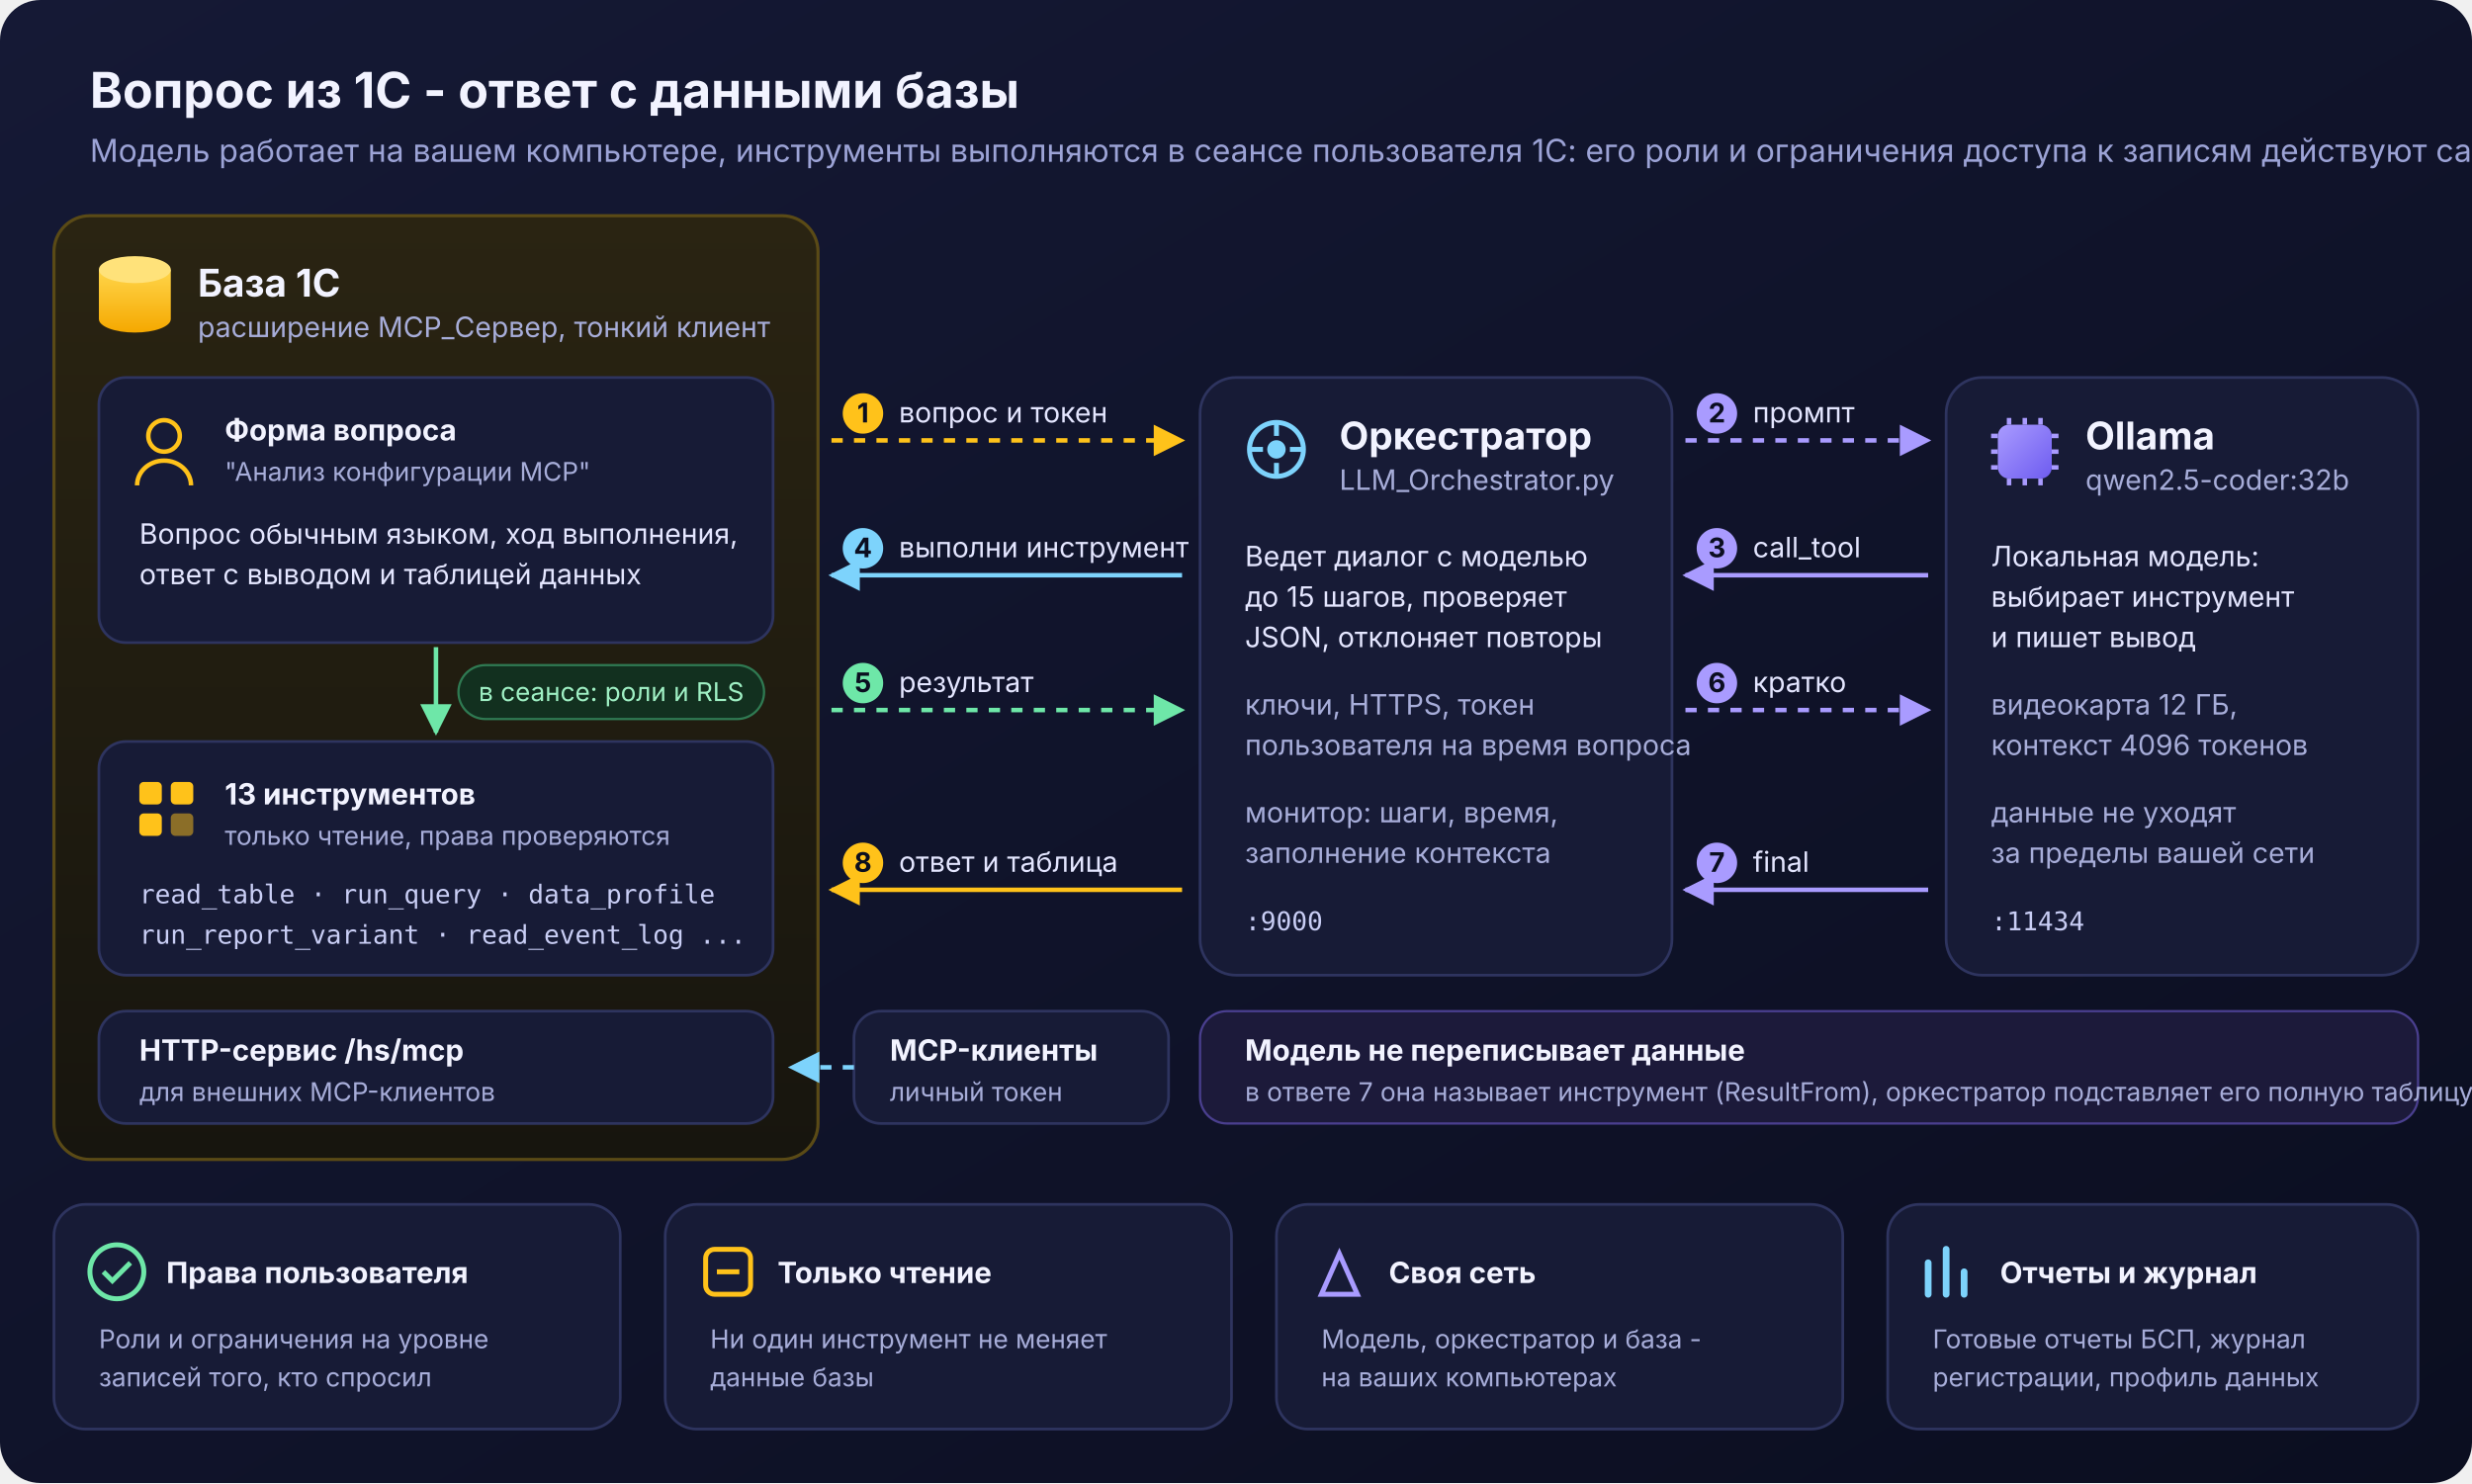
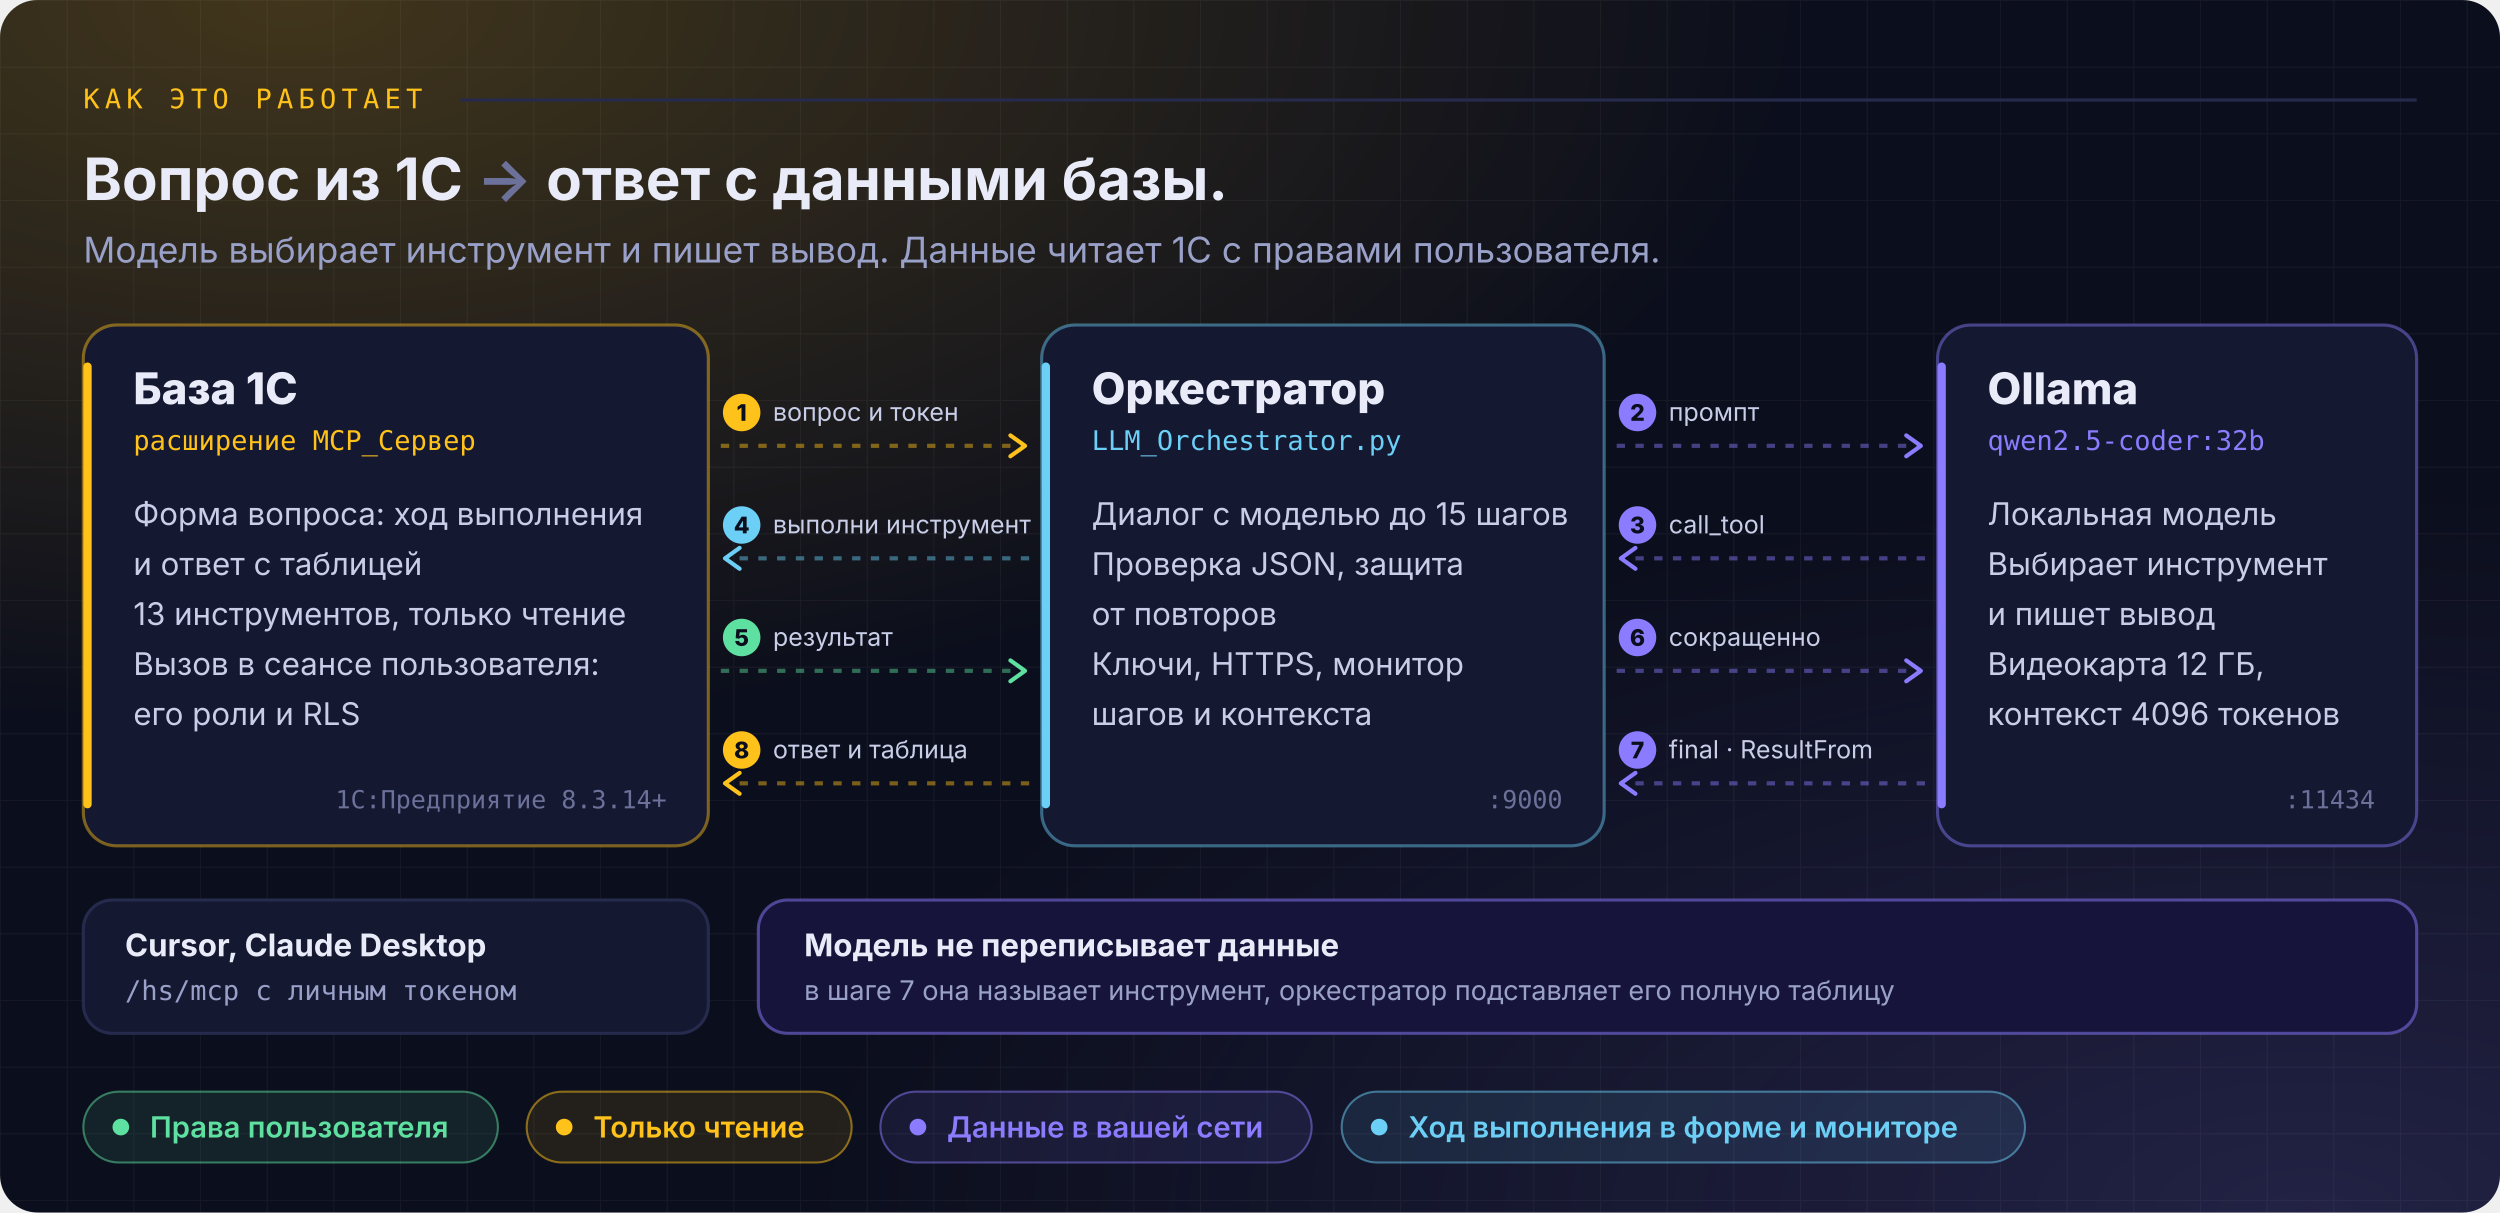
- <svg xmlns="http://www.w3.org/2000/svg" width="1100" height="660" viewBox="0 0 1100 660" role="img" aria-labelledby="t d">
+ <svg xmlns="http://www.w3.org/2000/svg" width="1200" height="582" viewBox="0 0 1200 582" role="img" aria-labelledby="t d">
  <defs>
-     <linearGradient id="bg" x1="0" y1="0" x2="1" y2="1">
-       <stop offset="0" stop-color="#151935" />
-       <stop offset="1" stop-color="#0B0E20" />
+     <pattern id="grid" width="32" height="32" patternUnits="userSpaceOnUse">
+       <path d="M 32 0 L 0 0 0 32" fill="none" stroke="#FFFFFF" stroke-opacity="0.045" stroke-width="1" />
+     </pattern>
+     <radialGradient id="glowY" cx="12%" cy="0%" r="60%">
+       <stop offset="0" stop-color="#FFC21A" stop-opacity="0.22" />
+       <stop offset="1" stop-color="#FFC21A" stop-opacity="0" />
+     </radialGradient>
+     <radialGradient id="glowV" cx="92%" cy="100%" r="60%">
+       <stop offset="0" stop-color="#8B7CFF" stop-opacity="0.18" />
+       <stop offset="1" stop-color="#8B7CFF" stop-opacity="0" />
+     </radialGradient>
+     <linearGradient id="brand" x1="0" y1="0" x2="1200" y2="0" gradientUnits="userSpaceOnUse">
+       <stop offset="0" stop-color="#FFC21A" />
+       <stop offset="1" stop-color="#8B7CFF" />
    </linearGradient>
-     <linearGradient id="db" x1="0" y1="0" x2="0" y2="1">
-       <stop offset="0" stop-color="#FFD54A" />
-       <stop offset="1" stop-color="#F5A800" />
-     </linearGradient>
-     <linearGradient id="panel1c" x1="0" y1="0" x2="0" y2="1">
-       <stop offset="0" stop-color="#2A2412" />
-       <stop offset="1" stop-color="#17150E" />
-     </linearGradient>
-     <linearGradient id="chip" x1="0" y1="0" x2="1" y2="1">
-       <stop offset="0" stop-color="#A99BFF" />
-       <stop offset="1" stop-color="#6E5CF0" />
-     </linearGradient>
-     <marker id="ay" viewBox="0 0 10 10" refX="9" refY="5" markerWidth="7" markerHeight="7" orient="auto-start-reverse">
-       <path d="M0 0 L10 5 L0 10 z" fill="#FFC21A" />
-     </marker>
-     <marker id="av" viewBox="0 0 10 10" refX="9" refY="5" markerWidth="7" markerHeight="7" orient="auto-start-reverse">
-       <path d="M0 0 L10 5 L0 10 z" fill="#A99BFF" />
-     </marker>
-     <marker id="ac" viewBox="0 0 10 10" refX="9" refY="5" markerWidth="7" markerHeight="7" orient="auto-start-reverse">
-       <path d="M0 0 L10 5 L0 10 z" fill="#7DD3FC" />
-     </marker>
-     <marker id="ag" viewBox="0 0 10 10" refX="9" refY="5" markerWidth="7" markerHeight="7" orient="auto-start-reverse">
-       <path d="M0 0 L10 5 L0 10 z" fill="#6EE7A8" />
-     </marker>
  </defs>
-   <style>
-     text { font-family: 'Segoe UI', 'Inter', 'Helvetica Neue', Arial, sans-serif; }
-     .h1 { font-size: 22px; font-weight: 700; fill: #F2F3FF; }
-     .sub { font-size: 14px; fill: #9CA3D6; }
-     .ct { font-size: 17px; font-weight: 700; fill: #F2F3FF; }
-     .cs { font-size: 12.5px; fill: #A7ADD9; }
-     .lbl { font-size: 12.5px; fill: #E4E6FF; }
-     .num { font-size: 12px; font-weight: 700; fill: #0B0E20; }
-     .mono { font-family: 'Cascadia Mono', Consolas, 'DejaVu Sans Mono', monospace; font-size: 11.5px; fill: #C9CEF5; }
-     .bt { font-size: 13px; font-weight: 700; fill: #F2F3FF; }
-     .bs { font-size: 11.5px; fill: #A7ADD9; }
-     .card { fill: #171B36; stroke: #2E345F; stroke-width: 1.2; }
-     .flow { stroke-width: 2; fill: none; }
-     .dash { stroke-dasharray: 5 5; animation: run 1.2s linear infinite; }
-     @keyframes run { to { stroke-dashoffset: -20; } }
-     @media (prefers-reduced-motion: reduce) { .dash { animation: none; } }
-   </style>
-   <rect width="1100" height="660" rx="18" fill="url(#bg)" />
-   <text x="40" y="48" class="h1">Вопрос из 1С - ответ с данными базы</text>
-   <text x="40" y="72" class="sub">Модель работает на вашем компьютере, инструменты выполняются в сеансе пользователя 1С: его роли и ограничения доступа к записям действуют сами</text>
-   <rect x="24" y="96" width="340" height="420" rx="16" fill="url(#panel1c)" stroke="#5A4A16" stroke-width="1.4" />
-   <g transform="translate(44 112)">
-     <path d="M0 8 v22 a16 6 0 0 0 32 0 v-22" fill="url(#db)" />
-     <ellipse cx="16" cy="8" rx="16" ry="6" fill="#FFE27A" />
-   </g>
-   <text x="88" y="132" class="ct">База 1С</text>
-   <text x="88" y="150" class="cs">расширение MCP_Сервер, тонкий клиент</text>
-   <rect x="44" y="168" width="300" height="118" rx="12" class="card" />
-   <g transform="translate(62 186)" fill="none" stroke="#FFC21A" stroke-width="2">
-     <circle cx="11" cy="8" r="7" />
-     <path d="M-1 30 a12 11 0 0 1 24 0" />
-   </g>
-   <text x="100" y="196" class="bt">Форма вопроса</text>
-   <text x="100" y="214" class="bs">"Анализ конфигурации MCP"</text>
-   <text x="62" y="242" class="lbl">Вопрос обычным языком, ход выполнения,</text>
-   <text x="62" y="260" class="lbl">ответ с выводом и таблицей данных</text>
-   <rect x="44" y="330" width="300" height="104" rx="12" class="card" />
-   <g transform="translate(62 348)" fill="#FFC21A">
-     <rect width="10" height="10" rx="2" />
-     <rect x="14" width="10" height="10" rx="2" />
-     <rect y="14" width="10" height="10" rx="2" />
-     <rect x="14" y="14" width="10" height="10" rx="2" opacity="0.5" />
-   </g>
-   <text x="100" y="358" class="bt">13 инструментов</text>
-   <text x="100" y="376" class="bs">только чтение, права проверяются</text>
-   <text x="62" y="402" class="mono">read_table · run_query · data_profile</text>
-   <text x="62" y="420" class="mono">run_report_variant · read_event_log ...</text>
-   <path d="M194 288 V326" class="flow" stroke="#6EE7A8" marker-end="url(#ag)" />
-   <rect x="204" y="296" width="136" height="24" rx="12" fill="#12301F" stroke="#2F7A52" />
-   <text x="272" y="312" text-anchor="middle" class="bs" style="fill:#9FF0C4">в сеансе: роли и RLS</text>
-   <rect x="44" y="450" width="300" height="50" rx="12" class="card" />
-   <text x="62" y="472" class="bt">HTTP-сервис /hs/mcp</text>
-   <text x="62" y="490" class="bs">для внешних MCP-клиентов</text>
-   <rect x="534" y="168" width="210" height="266" rx="16" class="card" stroke="#3B4277" />
-   <g transform="translate(554 186)" fill="none" stroke="#7DD3FC" stroke-width="2.2">
-     <circle cx="14" cy="14" r="12" />
-     <path d="M14 2 V8 M14 20 V26 M2 14 H8 M20 14 H26" />
-     <circle cx="14" cy="14" r="3" fill="#7DD3FC" />
-   </g>
-   <text x="596" y="200" class="ct">Оркестратор</text>
-   <text x="596" y="218" class="cs">LLM_Orchestrator.py</text>
-   <text x="554" y="252" class="lbl">Ведет диалог с моделью</text>
-   <text x="554" y="270" class="lbl">до 15 шагов, проверяет</text>
-   <text x="554" y="288" class="lbl">JSON, отклоняет повторы</text>
-   <text x="554" y="318" class="cs">ключи, HTTPS, токен</text>
-   <text x="554" y="336" class="cs">пользователя на время вопроса</text>
-   <text x="554" y="366" class="cs">монитор: шаги, время,</text>
-   <text x="554" y="384" class="cs">заполнение контекста</text>
-   <text x="554" y="414" class="mono">:9000</text>
-   <rect x="866" y="168" width="210" height="266" rx="16" class="card" stroke="#4A3F8F" />
-   <g transform="translate(886 186)">
-     <rect x="3" y="3" width="24" height="24" rx="5" fill="url(#chip)" />
-     <path d="M8 0 V3 M15 0 V3 M22 0 V3 M8 27 V30 M15 27 V30 M22 27 V30 M0 8 H3 M0 15 H3 M0 22 H3 M27 8 H30 M27 15 H30 M27 22 H30" stroke="#A99BFF" stroke-width="2" />
-   </g>
-   <text x="928" y="200" class="ct">Ollama</text>
-   <text x="928" y="218" class="cs">qwen2.5-coder:32b</text>
-   <text x="886" y="252" class="lbl">Локальная модель:</text>
-   <text x="886" y="270" class="lbl">выбирает инструмент</text>
-   <text x="886" y="288" class="lbl">и пишет вывод</text>
-   <text x="886" y="318" class="cs">видеокарта 12 ГБ,</text>
-   <text x="886" y="336" class="cs">контекст 4096 токенов</text>
-   <text x="886" y="366" class="cs">данные не уходят</text>
-   <text x="886" y="384" class="cs">за пределы вашей сети</text>
-   <text x="886" y="414" class="mono">:11434</text>
-   <g>
-     <path d="M370 196 H526" class="flow dash" stroke="#FFC21A" marker-end="url(#ay)" />
-     <circle cx="384" cy="184" r="9" fill="#FFC21A" />
-     <text x="384" y="188" text-anchor="middle" class="num">1</text>
-     <text x="400" y="188" class="lbl">вопрос и токен</text>
-     <path d="M526 256 H370" class="flow" stroke="#7DD3FC" marker-end="url(#ac)" />
-     <circle cx="384" cy="244" r="9" fill="#7DD3FC" />
-     <text x="384" y="248" text-anchor="middle" class="num">4</text>
-     <text x="400" y="248" class="lbl">выполни инструмент</text>
-     <path d="M370 316 H526" class="flow dash" stroke="#6EE7A8" marker-end="url(#ag)" />
-     <circle cx="384" cy="304" r="9" fill="#6EE7A8" />
-     <text x="384" y="308" text-anchor="middle" class="num">5</text>
-     <text x="400" y="308" class="lbl">результат</text>
-     <path d="M526 396 H370" class="flow" stroke="#FFC21A" marker-end="url(#ay)" />
-     <circle cx="384" cy="384" r="9" fill="#FFC21A" />
-     <text x="384" y="388" text-anchor="middle" class="num">8</text>
-     <text x="400" y="388" class="lbl">ответ и таблица</text>
-   </g>
-   <g>
-     <path d="M750 196 H858" class="flow dash" stroke="#A99BFF" marker-end="url(#av)" />
-     <circle cx="764" cy="184" r="9" fill="#A99BFF" />
-     <text x="764" y="188" text-anchor="middle" class="num">2</text>
-     <text x="780" y="188" class="lbl">промпт</text>
-     <path d="M858 256 H750" class="flow" stroke="#A99BFF" marker-end="url(#av)" />
-     <circle cx="764" cy="244" r="9" fill="#A99BFF" />
-     <text x="764" y="248" text-anchor="middle" class="num">3</text>
-     <text x="780" y="248" class="lbl">call_tool</text>
-     <path d="M750 316 H858" class="flow dash" stroke="#A99BFF" marker-end="url(#av)" />
-     <circle cx="764" cy="304" r="9" fill="#A99BFF" />
-     <text x="764" y="308" text-anchor="middle" class="num">6</text>
-     <text x="780" y="308" class="lbl">кратко</text>
-     <path d="M858 396 H750" class="flow" stroke="#A99BFF" marker-end="url(#av)" />
-     <circle cx="764" cy="384" r="9" fill="#A99BFF" />
-     <text x="764" y="388" text-anchor="middle" class="num">7</text>
-     <text x="780" y="388" class="lbl">final</text>
-   </g>
-   <rect x="534" y="450" width="542" height="50" rx="12" fill="#1C1A3A" stroke="#4A3F8F" />
-   <text x="554" y="472" class="bt">Модель не переписывает данные</text>
-   <text x="554" y="490" class="bs">в ответе 7 она называет инструмент (ResultFrom), оркестратор подставляет его полную таблицу</text>
-   <rect x="380" y="450" width="140" height="50" rx="12" class="card" />
-   <text x="396" y="472" class="bt">MCP-клиенты</text>
-   <text x="396" y="490" class="bs">личный токен</text>
-   <path d="M380 475 H352" class="flow dash" stroke="#7DD3FC" marker-end="url(#ac)" />
-   <g transform="translate(24 536)">
-     <rect width="252" height="100" rx="14" class="card" />
-     <circle cx="28" cy="30" r="12" fill="none" stroke="#6EE7A8" stroke-width="2.2" />
-     <path d="M22 30 l4 4 l8 -8" stroke="#6EE7A8" stroke-width="2.2" fill="none" />
-     <text x="50" y="35" class="bt">Права пользователя</text>
-     <text x="20" y="64" class="bs">Роли и ограничения на уровне</text>
-     <text x="20" y="81" class="bs">записей того, кто спросил</text>
-     <g transform="translate(272 0)">
-       <rect width="252" height="100" rx="14" class="card" />
-       <rect x="18" y="20" width="20" height="20" rx="4" fill="none" stroke="#FFC21A" stroke-width="2.2" />
-       <path d="M23 30 H33" stroke="#FFC21A" stroke-width="2.2" />
-       <text x="50" y="35" class="bt">Только чтение</text>
-       <text x="20" y="64" class="bs">Ни один инструмент не меняет</text>
-       <text x="20" y="81" class="bs">данные базы</text>
-     </g>
-     <g transform="translate(544 0)">
-       <rect width="252" height="100" rx="14" class="card" />
-       <path d="M20 40 L28 22 L36 40 Z" fill="none" stroke="#A99BFF" stroke-width="2.2" />
-       <text x="50" y="35" class="bt">Своя сеть</text>
-       <text x="20" y="64" class="bs">Модель, оркестратор и база -</text>
-       <text x="20" y="81" class="bs">на ваших компьютерах</text>
-     </g>
-     <g transform="translate(816 0)">
-       <rect width="236" height="100" rx="14" class="card" />
-       <path d="M18 40 V26 M26 40 V20 M34 40 V30" stroke="#7DD3FC" stroke-width="3" stroke-linecap="round" />
-       <text x="50" y="35" class="bt">Отчеты и журнал</text>
-       <text x="20" y="64" class="bs">Готовые отчеты БСП, журнал</text>
-       <text x="20" y="81" class="bs">регистрации, профиль данных</text>
-     </g>
-   </g>
+   <rect width="1200" height="582" rx="18" fill="#0B0E1C" />
+   <rect width="1200" height="582" rx="18" fill="url(#grid)" />
+   <rect width="1200" height="582" rx="18" fill="url(#glowY)" />
+   <rect width="1200" height="582" rx="18" fill="url(#glowV)" />
+   <text x="40" y="52" font-family="'JetBrains Mono', Consolas, 'DejaVu Sans Mono', monospace" font-size="13" fill="#FFC21A" letter-spacing="2.5">КАК ЭТО РАБОТАЕТ</text>
+   <path d="M221 48 H1160" stroke="#262B4E" stroke-width="1.5" />
+   <text x="40" y="96" font-family="Inter, 'Segoe UI', Arial, Helvetica, sans-serif" font-size="28" fill="#E9ECF8" font-weight="700">Вопрос из 1С <tspan fill="#6B7199">→</tspan> ответ с данными базы.</text>
+   <text x="40" y="126" font-family="Inter, 'Segoe UI', Arial, Helvetica, sans-serif" font-size="17" fill="#9AA1C9">Модель выбирает инструмент и пишет вывод. Данные читает 1С с правами пользователя.</text>
+   <rect x="40" y="156" width="300" height="250" rx="16" fill="#141831" stroke="#FFC21A" stroke-opacity="0.45" stroke-width="1.5" />
+   <rect x="40" y="174" width="4" height="214" rx="2" fill="#FFC21A" />
+   <text x="64" y="194" font-family="Inter, 'Segoe UI', Arial, Helvetica, sans-serif" font-size="21" fill="#E9ECF8" font-weight="800">База 1С</text>
+   <text x="64" y="216" font-family="'JetBrains Mono', Consolas, 'DejaVu Sans Mono', monospace" font-size="13" fill="#FFC21A">расширение MCP_Сервер</text>
+   <text x="64" y="252" font-family="Inter, 'Segoe UI', Arial, Helvetica, sans-serif" font-size="15" fill="#C9CEE8">Форма вопроса: ход выполнения</text>
+   <text x="64" y="276" font-family="Inter, 'Segoe UI', Arial, Helvetica, sans-serif" font-size="15" fill="#C9CEE8">и ответ с таблицей</text>
+   <text x="64" y="300" font-family="Inter, 'Segoe UI', Arial, Helvetica, sans-serif" font-size="15" fill="#C9CEE8">13 инструментов, только чтение</text>
+   <text x="64" y="324" font-family="Inter, 'Segoe UI', Arial, Helvetica, sans-serif" font-size="15" fill="#C9CEE8">Вызов в сеансе пользователя:</text>
+   <text x="64" y="348" font-family="Inter, 'Segoe UI', Arial, Helvetica, sans-serif" font-size="15" fill="#C9CEE8">его роли и RLS</text>
+   <text x="320" y="388" font-family="'JetBrains Mono', Consolas, 'DejaVu Sans Mono', monospace" font-size="12" fill="#6B7199" text-anchor="end">1С:Предприятие 8.3.14+</text>
+   <rect x="500" y="156" width="270" height="250" rx="16" fill="#141831" stroke="#6CCFF6" stroke-opacity="0.45" stroke-width="1.5" />
+   <rect x="500" y="174" width="4" height="214" rx="2" fill="#6CCFF6" />
+   <text x="524" y="194" font-family="Inter, 'Segoe UI', Arial, Helvetica, sans-serif" font-size="21" fill="#E9ECF8" font-weight="800">Оркестратор</text>
+   <text x="524" y="216" font-family="'JetBrains Mono', Consolas, 'DejaVu Sans Mono', monospace" font-size="13" fill="#6CCFF6">LLM_Orchestrator.py</text>
+   <text x="524" y="252" font-family="Inter, 'Segoe UI', Arial, Helvetica, sans-serif" font-size="15" fill="#C9CEE8">Диалог с моделью до 15 шагов</text>
+   <text x="524" y="276" font-family="Inter, 'Segoe UI', Arial, Helvetica, sans-serif" font-size="15" fill="#C9CEE8">Проверка JSON, защита</text>
+   <text x="524" y="300" font-family="Inter, 'Segoe UI', Arial, Helvetica, sans-serif" font-size="15" fill="#C9CEE8">от повторов</text>
+   <text x="524" y="324" font-family="Inter, 'Segoe UI', Arial, Helvetica, sans-serif" font-size="15" fill="#C9CEE8">Ключи, HTTPS, монитор</text>
+   <text x="524" y="348" font-family="Inter, 'Segoe UI', Arial, Helvetica, sans-serif" font-size="15" fill="#C9CEE8">шагов и контекста</text>
+   <text x="750" y="388" font-family="'JetBrains Mono', Consolas, 'DejaVu Sans Mono', monospace" font-size="12" fill="#6B7199" text-anchor="end">:9000</text>
+   <rect x="930" y="156" width="230" height="250" rx="16" fill="#141831" stroke="#8B7CFF" stroke-opacity="0.45" stroke-width="1.5" />
+   <rect x="930" y="174" width="4" height="214" rx="2" fill="#8B7CFF" />
+   <text x="954" y="194" font-family="Inter, 'Segoe UI', Arial, Helvetica, sans-serif" font-size="21" fill="#E9ECF8" font-weight="800">Ollama</text>
+   <text x="954" y="216" font-family="'JetBrains Mono', Consolas, 'DejaVu Sans Mono', monospace" font-size="13" fill="#8B7CFF">qwen2.5-coder:32b</text>
+   <text x="954" y="252" font-family="Inter, 'Segoe UI', Arial, Helvetica, sans-serif" font-size="15" fill="#C9CEE8">Локальная модель</text>
+   <text x="954" y="276" font-family="Inter, 'Segoe UI', Arial, Helvetica, sans-serif" font-size="15" fill="#C9CEE8">Выбирает инструмент</text>
+   <text x="954" y="300" font-family="Inter, 'Segoe UI', Arial, Helvetica, sans-serif" font-size="15" fill="#C9CEE8">и пишет вывод</text>
+   <text x="954" y="324" font-family="Inter, 'Segoe UI', Arial, Helvetica, sans-serif" font-size="15" fill="#C9CEE8">Видеокарта 12 ГБ,</text>
+   <text x="954" y="348" font-family="Inter, 'Segoe UI', Arial, Helvetica, sans-serif" font-size="15" fill="#C9CEE8">контекст 4096 токенов</text>
+   <text x="1140" y="388" font-family="'JetBrains Mono', Consolas, 'DejaVu Sans Mono', monospace" font-size="12" fill="#6B7199" text-anchor="end">:11434</text>
+   <path id="arr0" d="M346 214 H492" stroke="#FFC21A" stroke-opacity="0.45" stroke-width="2" stroke-dasharray="4 5" />
+   <path d="M485 209 L492 214 L485 219" fill="none" stroke="#FFC21A" stroke-width="2" stroke-linecap="round" stroke-linejoin="round" />
+   <circle cx="356" cy="198" r="9" fill="#FFC21A" />
+   <text x="356" y="202" font-family="Inter, 'Segoe UI', Arial, Helvetica, sans-serif" font-size="11" fill="#0B0E1C" font-weight="800" text-anchor="middle">1</text>
+   <text x="371" y="202" font-family="Inter, 'Segoe UI', Arial, Helvetica, sans-serif" font-size="12" fill="#C9CEE8">вопрос и токен</text>
+   <circle r="4" fill="#FFC21A" opacity="0">
+     <animateMotion dur="7.2s" begin="0.0s" repeatCount="indefinite" keyPoints="0;1;1" keyTimes="0;0.11;1" calcMode="linear">
+       <mpath href="#arr0" />
+     </animateMotion>
+     <animate attributeName="opacity" values="0;1;0;0" keyTimes="0;0.02;0.11;1" dur="7.2s" begin="0.0s" repeatCount="indefinite" />
+   </circle>
+   <path id="arr1" d="M776 214 H922" stroke="#8B7CFF" stroke-opacity="0.45" stroke-width="2" stroke-dasharray="4 5" />
+   <path d="M915 209 L922 214 L915 219" fill="none" stroke="#8B7CFF" stroke-width="2" stroke-linecap="round" stroke-linejoin="round" />
+   <circle cx="786" cy="198" r="9" fill="#8B7CFF" />
+   <text x="786" y="202" font-family="Inter, 'Segoe UI', Arial, Helvetica, sans-serif" font-size="11" fill="#0B0E1C" font-weight="800" text-anchor="middle">2</text>
+   <text x="801" y="202" font-family="Inter, 'Segoe UI', Arial, Helvetica, sans-serif" font-size="12" fill="#C9CEE8">промпт</text>
+   <circle r="4" fill="#8B7CFF" opacity="0">
+     <animateMotion dur="7.2s" begin="0.9s" repeatCount="indefinite" keyPoints="0;1;1" keyTimes="0;0.11;1" calcMode="linear">
+       <mpath href="#arr1" />
+     </animateMotion>
+     <animate attributeName="opacity" values="0;1;0;0" keyTimes="0;0.02;0.11;1" dur="7.2s" begin="0.9s" repeatCount="indefinite" />
+   </circle>
+   <path id="arr2" d="M924 268 H778" stroke="#8B7CFF" stroke-opacity="0.45" stroke-width="2" stroke-dasharray="4 5" />
+   <path d="M785 263 L778 268 L785 273" fill="none" stroke="#8B7CFF" stroke-width="2" stroke-linecap="round" stroke-linejoin="round" />
+   <circle cx="786" cy="252" r="9" fill="#8B7CFF" />
+   <text x="786" y="256" font-family="Inter, 'Segoe UI', Arial, Helvetica, sans-serif" font-size="11" fill="#0B0E1C" font-weight="800" text-anchor="middle">3</text>
+   <text x="801" y="256" font-family="Inter, 'Segoe UI', Arial, Helvetica, sans-serif" font-size="12" fill="#C9CEE8">call_tool</text>
+   <circle r="4" fill="#8B7CFF" opacity="0">
+     <animateMotion dur="7.2s" begin="1.8s" repeatCount="indefinite" keyPoints="0;1;1" keyTimes="0;0.11;1" calcMode="linear">
+       <mpath href="#arr2" />
+     </animateMotion>
+     <animate attributeName="opacity" values="0;1;0;0" keyTimes="0;0.02;0.11;1" dur="7.2s" begin="1.8s" repeatCount="indefinite" />
+   </circle>
+   <path id="arr3" d="M494 268 H348" stroke="#6CCFF6" stroke-opacity="0.45" stroke-width="2" stroke-dasharray="4 5" />
+   <path d="M355 263 L348 268 L355 273" fill="none" stroke="#6CCFF6" stroke-width="2" stroke-linecap="round" stroke-linejoin="round" />
+   <circle cx="356" cy="252" r="9" fill="#6CCFF6" />
+   <text x="356" y="256" font-family="Inter, 'Segoe UI', Arial, Helvetica, sans-serif" font-size="11" fill="#0B0E1C" font-weight="800" text-anchor="middle">4</text>
+   <text x="371" y="256" font-family="Inter, 'Segoe UI', Arial, Helvetica, sans-serif" font-size="12" fill="#C9CEE8">выполни инструмент</text>
+   <circle r="4" fill="#6CCFF6" opacity="0">
+     <animateMotion dur="7.2s" begin="2.7s" repeatCount="indefinite" keyPoints="0;1;1" keyTimes="0;0.11;1" calcMode="linear">
+       <mpath href="#arr3" />
+     </animateMotion>
+     <animate attributeName="opacity" values="0;1;0;0" keyTimes="0;0.02;0.11;1" dur="7.2s" begin="2.7s" repeatCount="indefinite" />
+   </circle>
+   <path id="arr4" d="M346 322 H492" stroke="#5EE0A0" stroke-opacity="0.45" stroke-width="2" stroke-dasharray="4 5" />
+   <path d="M485 317 L492 322 L485 327" fill="none" stroke="#5EE0A0" stroke-width="2" stroke-linecap="round" stroke-linejoin="round" />
+   <circle cx="356" cy="306" r="9" fill="#5EE0A0" />
+   <text x="356" y="310" font-family="Inter, 'Segoe UI', Arial, Helvetica, sans-serif" font-size="11" fill="#0B0E1C" font-weight="800" text-anchor="middle">5</text>
+   <text x="371" y="310" font-family="Inter, 'Segoe UI', Arial, Helvetica, sans-serif" font-size="12" fill="#C9CEE8">результат</text>
+   <circle r="4" fill="#5EE0A0" opacity="0">
+     <animateMotion dur="7.2s" begin="3.6s" repeatCount="indefinite" keyPoints="0;1;1" keyTimes="0;0.11;1" calcMode="linear">
+       <mpath href="#arr4" />
+     </animateMotion>
+     <animate attributeName="opacity" values="0;1;0;0" keyTimes="0;0.02;0.11;1" dur="7.2s" begin="3.6s" repeatCount="indefinite" />
+   </circle>
+   <path id="arr5" d="M776 322 H922" stroke="#8B7CFF" stroke-opacity="0.45" stroke-width="2" stroke-dasharray="4 5" />
+   <path d="M915 317 L922 322 L915 327" fill="none" stroke="#8B7CFF" stroke-width="2" stroke-linecap="round" stroke-linejoin="round" />
+   <circle cx="786" cy="306" r="9" fill="#8B7CFF" />
+   <text x="786" y="310" font-family="Inter, 'Segoe UI', Arial, Helvetica, sans-serif" font-size="11" fill="#0B0E1C" font-weight="800" text-anchor="middle">6</text>
+   <text x="801" y="310" font-family="Inter, 'Segoe UI', Arial, Helvetica, sans-serif" font-size="12" fill="#C9CEE8">сокращенно</text>
+   <circle r="4" fill="#8B7CFF" opacity="0">
+     <animateMotion dur="7.2s" begin="4.5s" repeatCount="indefinite" keyPoints="0;1;1" keyTimes="0;0.11;1" calcMode="linear">
+       <mpath href="#arr5" />
+     </animateMotion>
+     <animate attributeName="opacity" values="0;1;0;0" keyTimes="0;0.02;0.11;1" dur="7.2s" begin="4.5s" repeatCount="indefinite" />
+   </circle>
+   <path id="arr6" d="M924 376 H778" stroke="#8B7CFF" stroke-opacity="0.45" stroke-width="2" stroke-dasharray="4 5" />
+   <path d="M785 371 L778 376 L785 381" fill="none" stroke="#8B7CFF" stroke-width="2" stroke-linecap="round" stroke-linejoin="round" />
+   <circle cx="786" cy="360" r="9" fill="#8B7CFF" />
+   <text x="786" y="364" font-family="Inter, 'Segoe UI', Arial, Helvetica, sans-serif" font-size="11" fill="#0B0E1C" font-weight="800" text-anchor="middle">7</text>
+   <text x="801" y="364" font-family="Inter, 'Segoe UI', Arial, Helvetica, sans-serif" font-size="12" fill="#C9CEE8">final · ResultFrom</text>
+   <circle r="4" fill="#8B7CFF" opacity="0">
+     <animateMotion dur="7.2s" begin="5.4s" repeatCount="indefinite" keyPoints="0;1;1" keyTimes="0;0.11;1" calcMode="linear">
+       <mpath href="#arr6" />
+     </animateMotion>
+     <animate attributeName="opacity" values="0;1;0;0" keyTimes="0;0.02;0.11;1" dur="7.2s" begin="5.4s" repeatCount="indefinite" />
+   </circle>
+   <path id="arr7" d="M494 376 H348" stroke="#FFC21A" stroke-opacity="0.45" stroke-width="2" stroke-dasharray="4 5" />
+   <path d="M355 371 L348 376 L355 381" fill="none" stroke="#FFC21A" stroke-width="2" stroke-linecap="round" stroke-linejoin="round" />
+   <circle cx="356" cy="360" r="9" fill="#FFC21A" />
+   <text x="356" y="364" font-family="Inter, 'Segoe UI', Arial, Helvetica, sans-serif" font-size="11" fill="#0B0E1C" font-weight="800" text-anchor="middle">8</text>
+   <text x="371" y="364" font-family="Inter, 'Segoe UI', Arial, Helvetica, sans-serif" font-size="12" fill="#C9CEE8">ответ и таблица</text>
+   <circle r="4" fill="#FFC21A" opacity="0">
+     <animateMotion dur="7.2s" begin="6.3s" repeatCount="indefinite" keyPoints="0;1;1" keyTimes="0;0.11;1" calcMode="linear">
+       <mpath href="#arr7" />
+     </animateMotion>
+     <animate attributeName="opacity" values="0;1;0;0" keyTimes="0;0.02;0.11;1" dur="7.2s" begin="6.3s" repeatCount="indefinite" />
+   </circle>
+   <rect x="40" y="432" width="300" height="64" rx="14" fill="#141831" stroke="#262B4E" stroke-width="1.5" />
+   <text x="60" y="459" font-family="Inter, 'Segoe UI', Arial, Helvetica, sans-serif" font-size="15" fill="#E9ECF8" font-weight="700">Cursor, Claude Desktop</text>
+   <text x="60" y="480" font-family="'JetBrains Mono', Consolas, 'DejaVu Sans Mono', monospace" font-size="13" fill="#9AA1C9">/hs/mcp с личным токеном</text>
+   <rect x="364" y="432" width="796" height="64" rx="14" fill="#16143A" stroke="#8B7CFF" stroke-opacity="0.5" stroke-width="1.5" />
+   <text x="386" y="459" font-family="Inter, 'Segoe UI', Arial, Helvetica, sans-serif" font-size="15" fill="#E9ECF8" font-weight="700">Модель не переписывает данные</text>
+   <text x="386" y="480" font-family="Inter, 'Segoe UI', Arial, Helvetica, sans-serif" font-size="13" fill="#9AA1C9">в шаге 7 она называет инструмент, оркестратор подставляет его полную таблицу</text>
+   <rect x="40" y="524" width="199" height="34" rx="17" fill="#5EE0A0" fill-opacity="0.1" stroke="#5EE0A0" stroke-opacity="0.5" />
+   <circle cx="58" cy="541" r="4" fill="#5EE0A0">
+     <animate attributeName="opacity" values="1;0.3;1" dur="2.4s" repeatCount="indefinite" />
+   </circle>
+   <text x="72" y="546" font-family="Inter, 'Segoe UI', Arial, Helvetica, sans-serif" font-size="14" fill="#5EE0A0" font-weight="600">Права пользователя</text>
+   <rect x="252.8" y="524" width="156" height="34" rx="17" fill="#FFC21A" fill-opacity="0.1" stroke="#FFC21A" stroke-opacity="0.5" />
+   <circle cx="270.8" cy="541" r="4" fill="#FFC21A">
+     <animate attributeName="opacity" values="1;0.3;1" dur="2.4s" repeatCount="indefinite" />
+   </circle>
+   <text x="284.8" y="546" font-family="Inter, 'Segoe UI', Arial, Helvetica, sans-serif" font-size="14" fill="#FFC21A" font-weight="600">Только чтение</text>
+   <rect x="422.6" y="524" width="207" height="34" rx="17" fill="#8B7CFF" fill-opacity="0.1" stroke="#8B7CFF" stroke-opacity="0.5" />
+   <circle cx="440.6" cy="541" r="4" fill="#8B7CFF">
+     <animate attributeName="opacity" values="1;0.3;1" dur="2.4s" repeatCount="indefinite" />
+   </circle>
+   <text x="454.6" y="546" font-family="Inter, 'Segoe UI', Arial, Helvetica, sans-serif" font-size="14" fill="#8B7CFF" font-weight="600">Данные в вашей сети</text>
+   <rect x="644.0" y="524" width="328" height="34" rx="17" fill="#6CCFF6" fill-opacity="0.1" stroke="#6CCFF6" stroke-opacity="0.5" />
+   <circle cx="662.0" cy="541" r="4" fill="#6CCFF6">
+     <animate attributeName="opacity" values="1;0.3;1" dur="2.4s" repeatCount="indefinite" />
+   </circle>
+   <text x="676.0" y="546" font-family="Inter, 'Segoe UI', Arial, Helvetica, sans-serif" font-size="14" fill="#6CCFF6" font-weight="600">Ход выполнения в форме и мониторе</text>
</svg>
